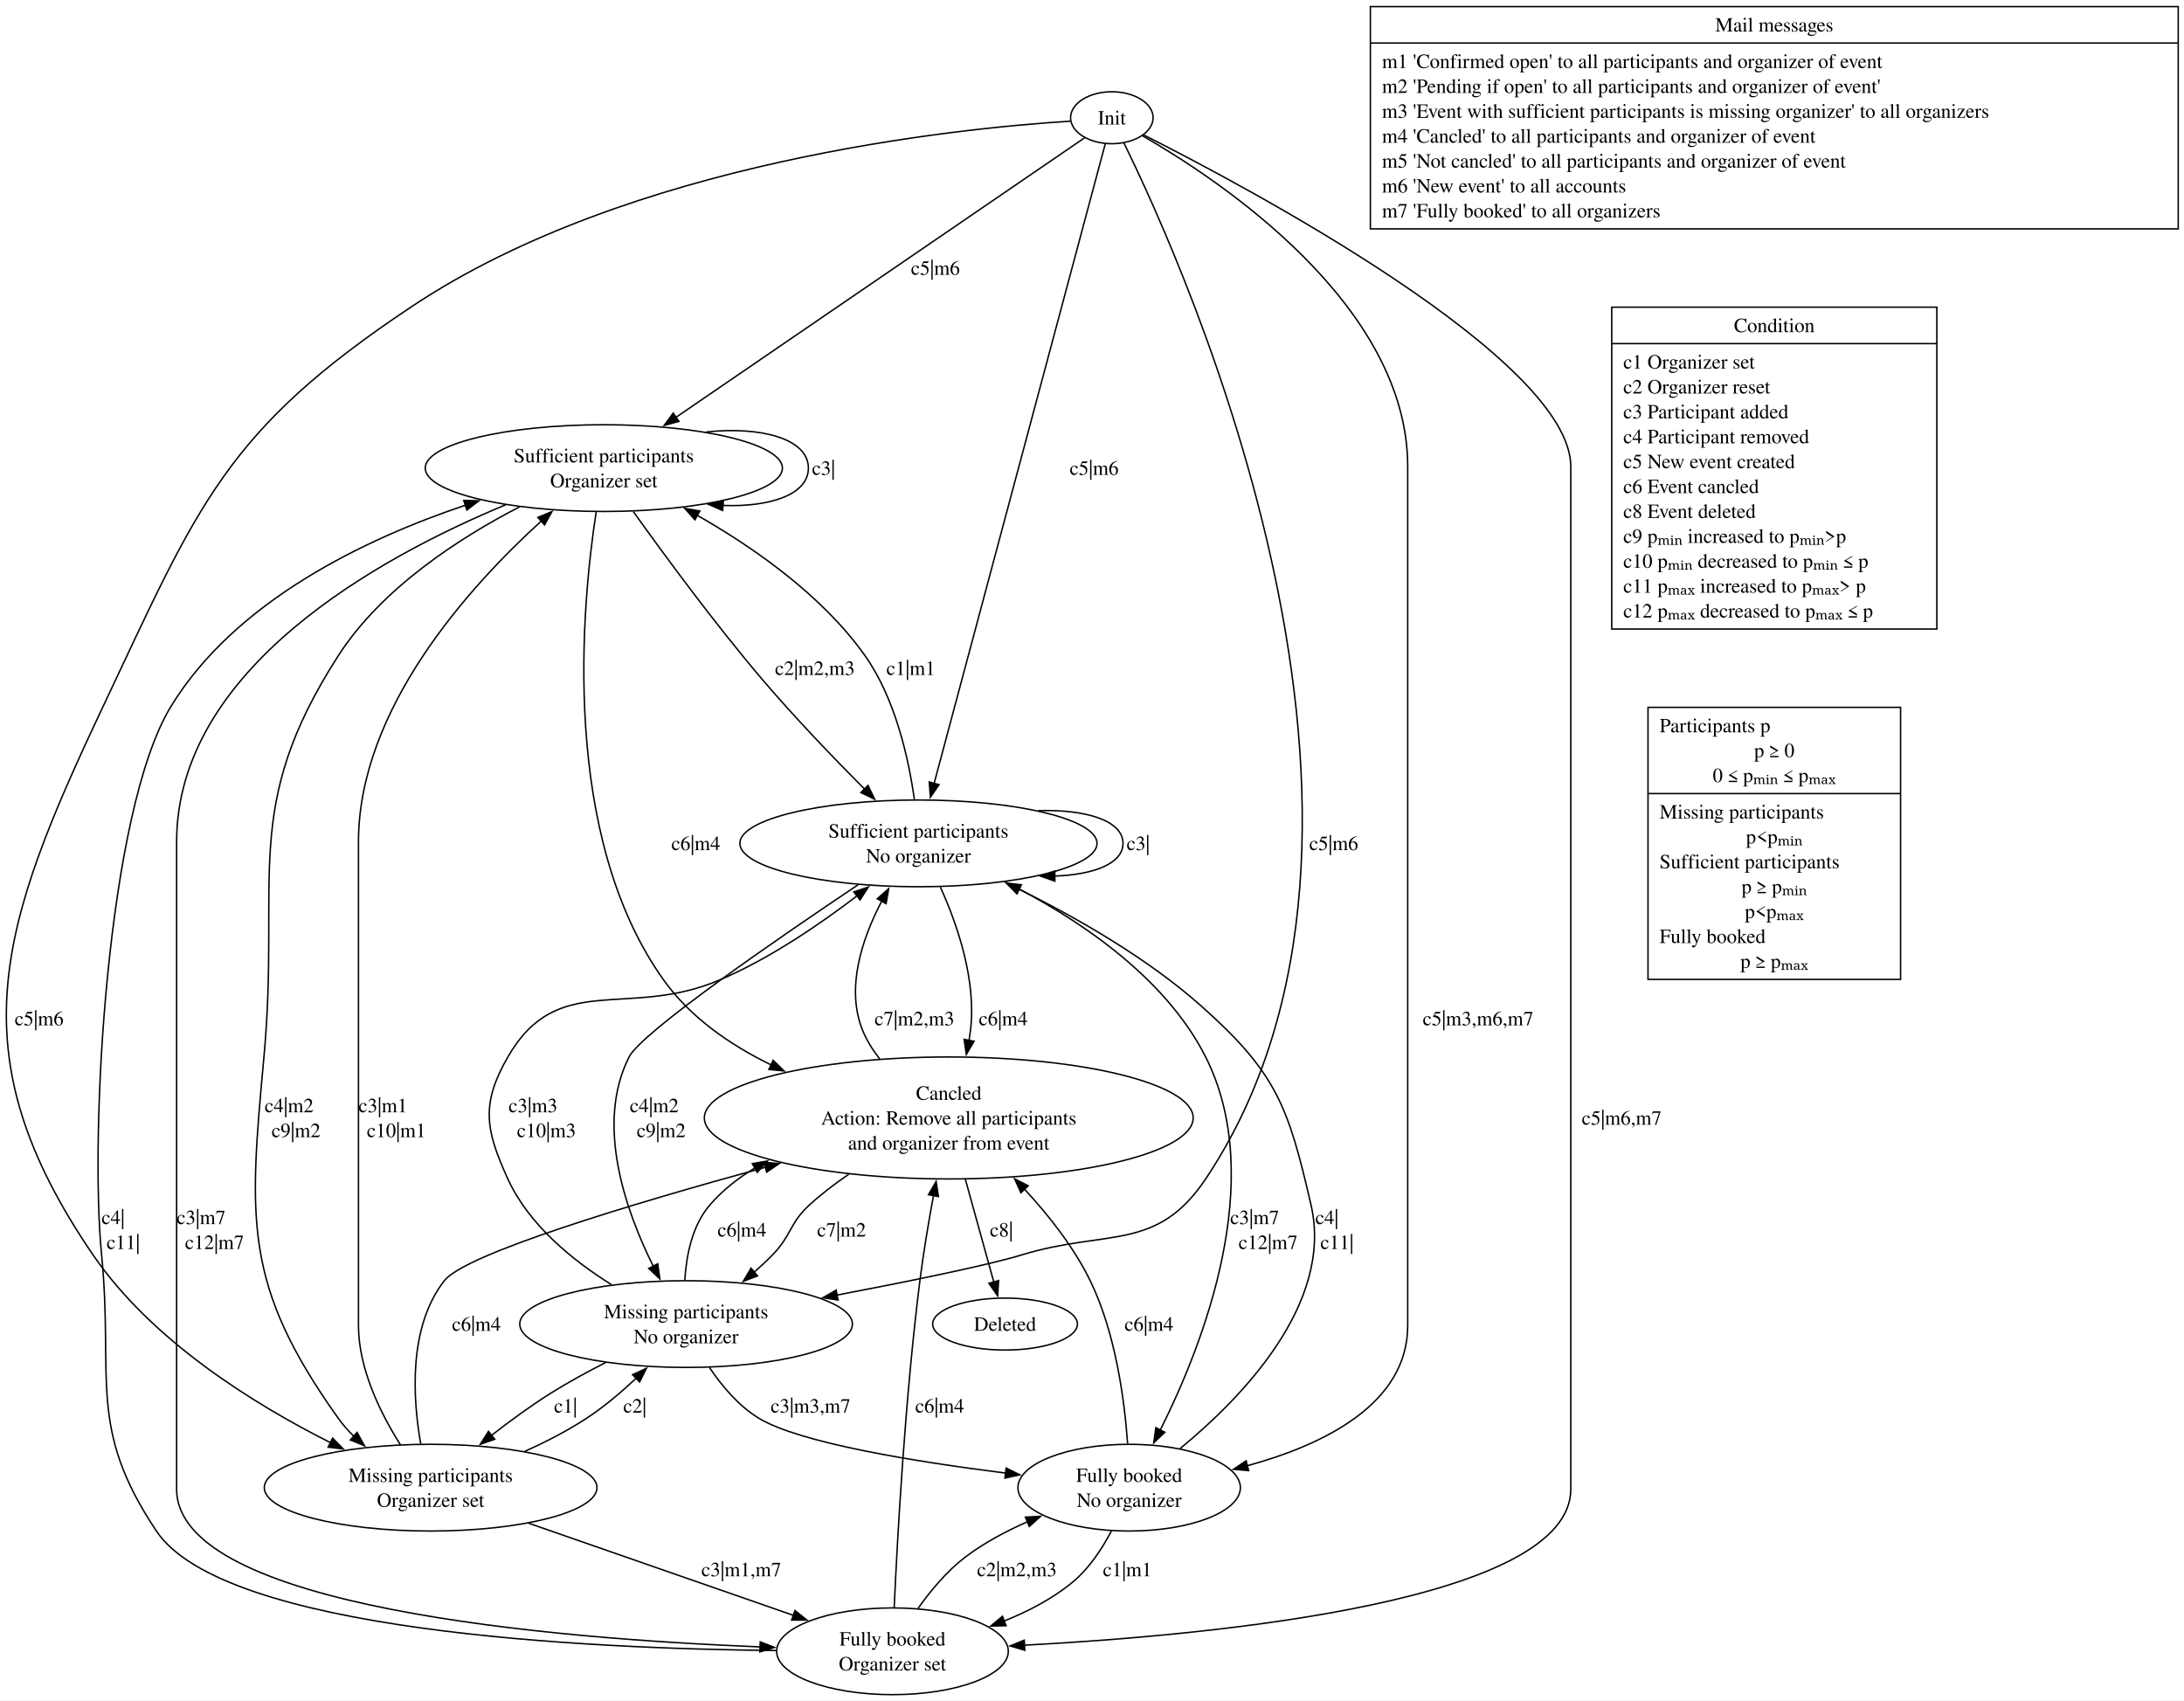
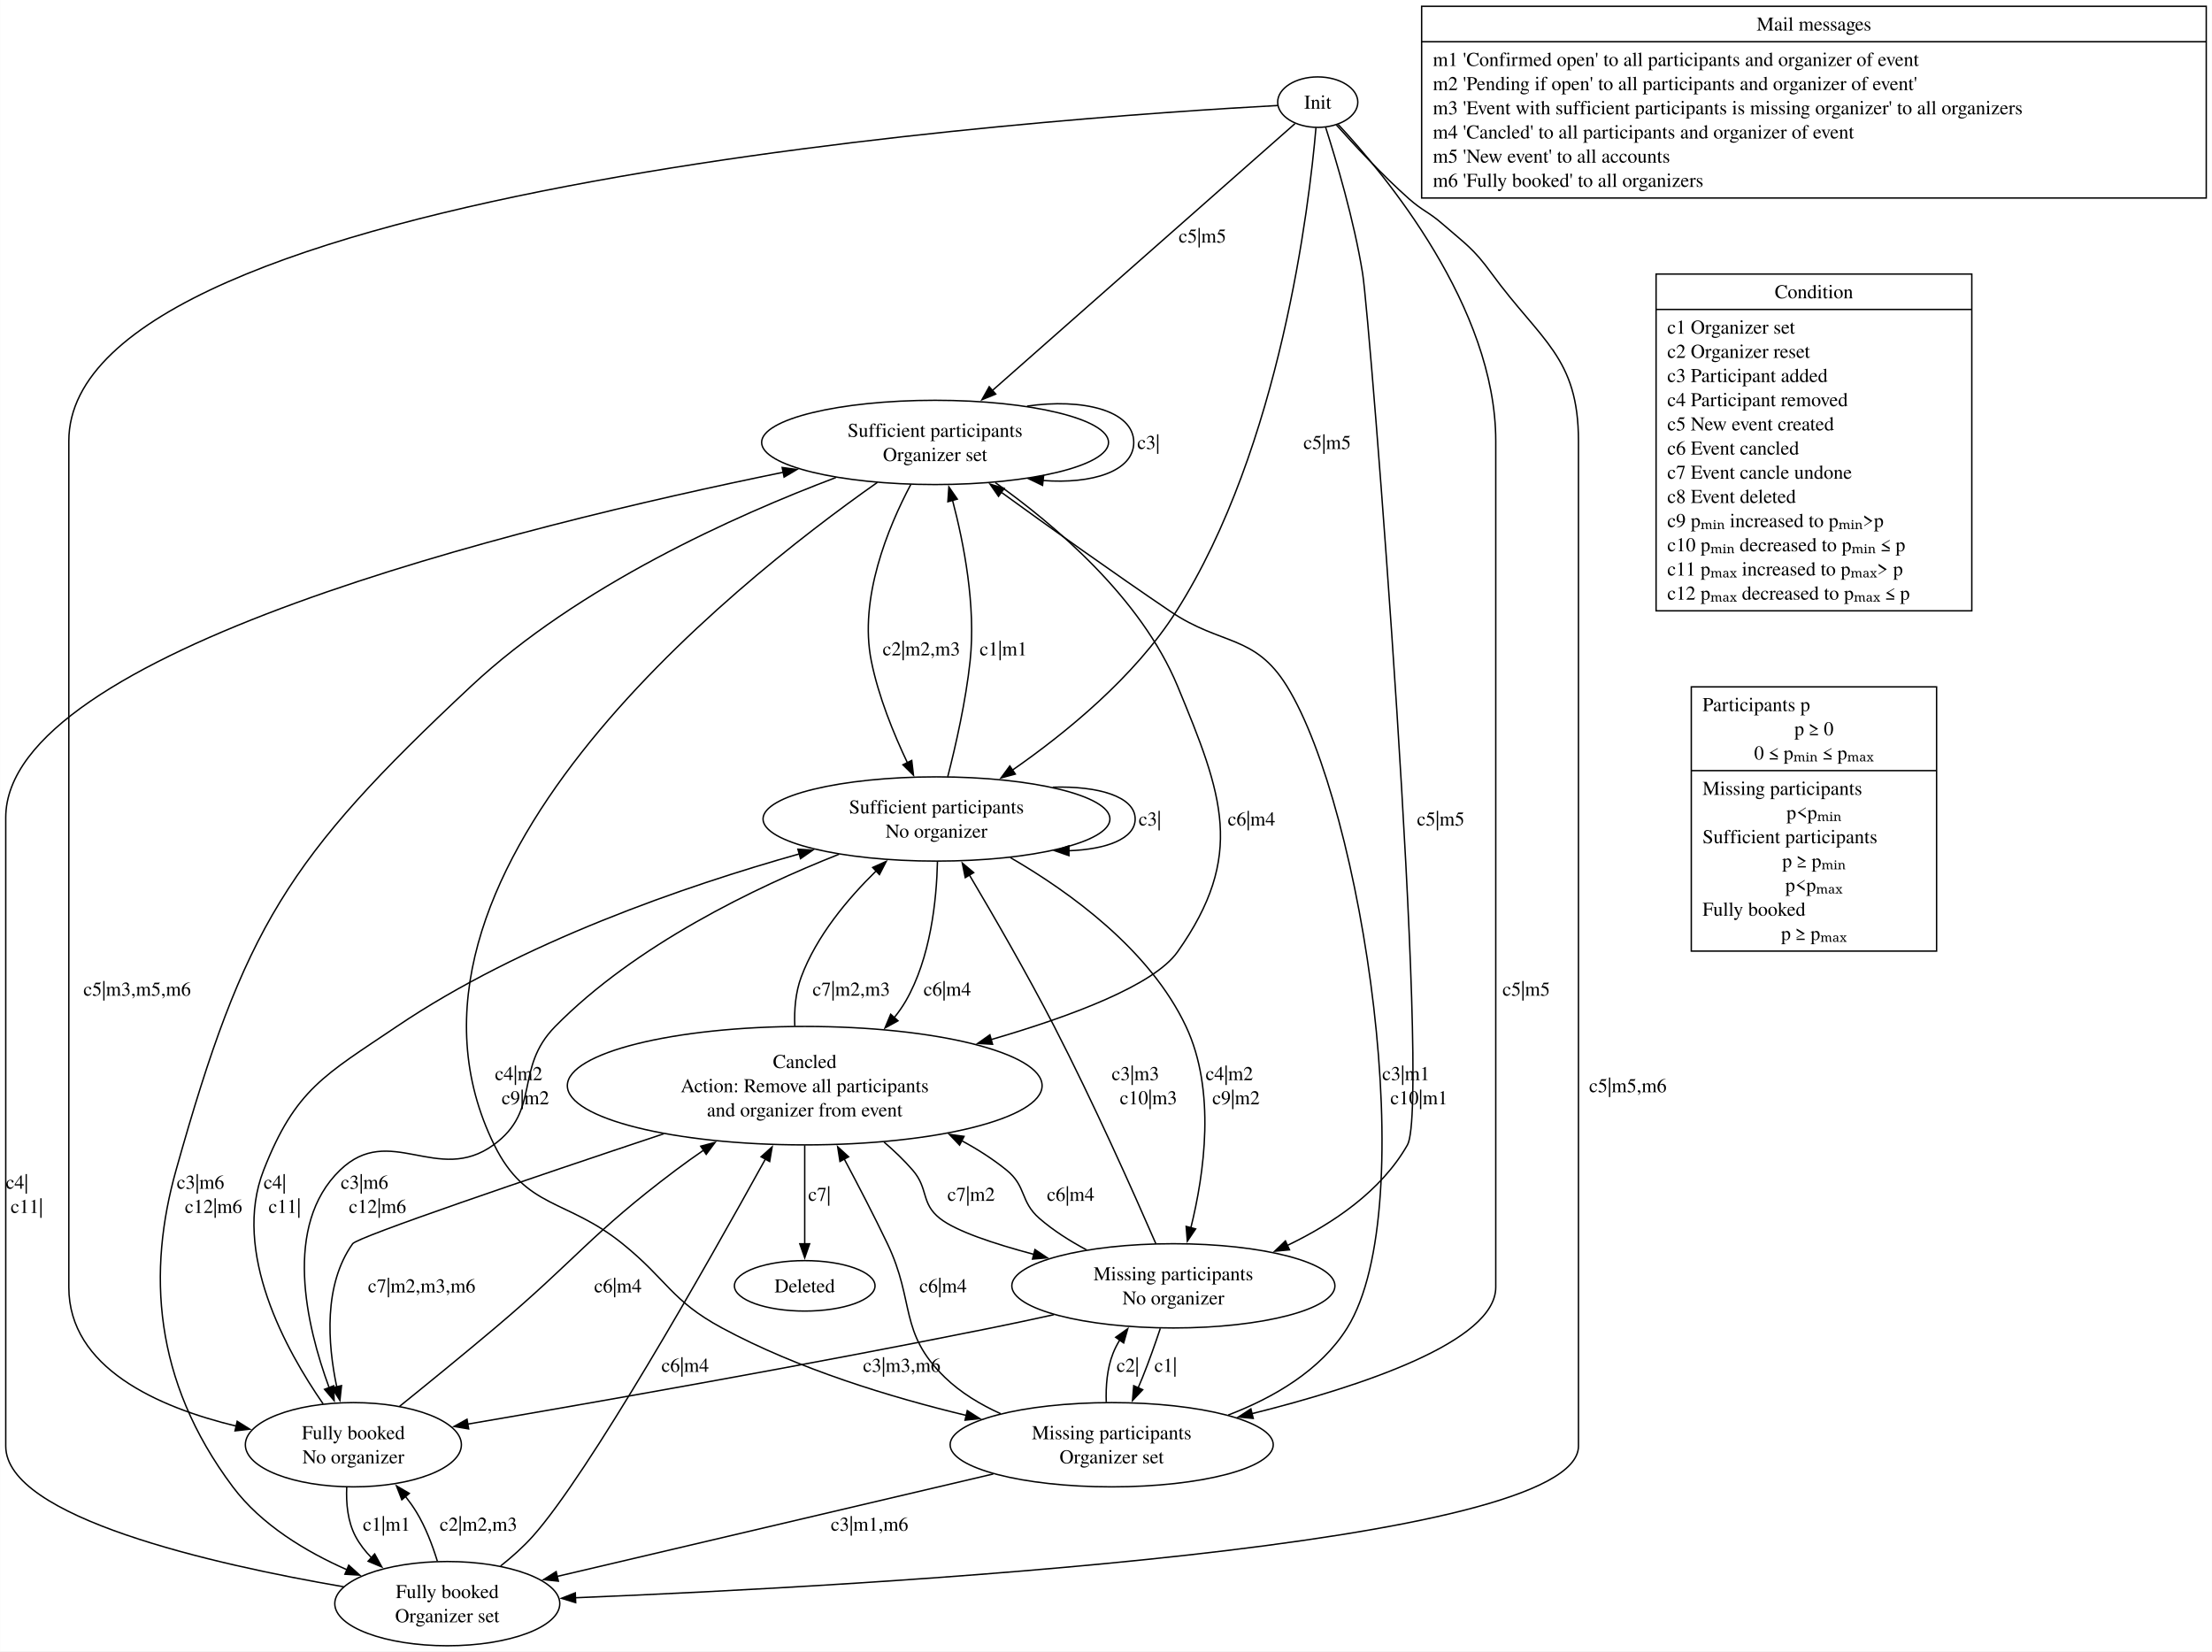
- <svg xmlns="http://www.w3.org/2000/svg" width="1513pt" height="1178pt" viewBox="0.00 0.00 1513.26 1178.06">
+ <svg xmlns="http://www.w3.org/2000/svg" width="1578pt" height="1178pt" viewBox="0.00 0.00 1577.88 1178.06">
  <g id="graph0" class="graph" transform="scale(1 1) rotate(0) translate(4 1174.06)">
-     <polygon fill="white" stroke="none" points="-4,4 -4,-1174.06 1509.26,-1174.06 1509.26,4 -4,4" />
+     <polygon fill="white" stroke="none" points="-4,4 -4,-1174.06 1573.88,-1174.06 1573.88,4 -4,4" />
    <g id="node1" class="node">
-       <ellipse fill="none" stroke="black" cx="414.38" cy="-849.81" rx="123.74" ry="30.05" />
-       <text text-anchor="middle" x="414.38" y="-853.76" font-family="Times,serif" font-size="14.00">Sufficient participants</text>
-       <text text-anchor="middle" x="414.38" y="-836.51" font-family="Times,serif" font-size="14.00">Organizer set</text>
+       <ellipse fill="none" stroke="black" cx="663" cy="-858.44" rx="123.74" ry="30.05" />
+       <text text-anchor="middle" x="663" y="-862.39" font-family="Times,serif" font-size="14.00">Sufficient participants</text>
+       <text text-anchor="middle" x="663" y="-845.14" font-family="Times,serif" font-size="14.00">Organizer set</text>
    </g>
    <g id="edge24" class="edge">
-       <path fill="none" stroke="black" d="M485.49,-874.85C522.59,-878.8 556.12,-870.46 556.12,-849.81 556.12,-831.26 529.06,-822.64 496.65,-823.95" />
-       <polygon fill="black" stroke="black" points="496.71,-820.43 487,-824.66 497.23,-827.41 496.71,-820.43" />
-       <text text-anchor="middle" x="566.62" y="-845.14" font-family="Times,serif" font-size="14.00">c3|</text>
+       <path fill="none" stroke="black" d="M728.61,-884.32C767.83,-890.07 804.74,-881.44 804.74,-858.44 804.74,-837.68 774.69,-828.62 740,-831.28" />
+       <polygon fill="black" stroke="black" points="739.67,-827.79 730.12,-832.38 740.44,-834.75 739.67,-827.79" />
+       <text text-anchor="middle" x="815.24" y="-853.76" font-family="Times,serif" font-size="14.00">c3|</text>
    </g>
    <g id="node2" class="node">
-       <ellipse fill="none" stroke="black" cx="632.38" cy="-589.81" rx="123.74" ry="30.05" />
-       <text text-anchor="middle" x="632.38" y="-593.76" font-family="Times,serif" font-size="14.00">Sufficient participants</text>
-       <text text-anchor="middle" x="632.38" y="-576.51" font-family="Times,serif" font-size="14.00">No organizer</text>
+       <ellipse fill="none" stroke="black" cx="664" cy="-589.81" rx="123.74" ry="30.05" />
+       <text text-anchor="middle" x="664" y="-593.76" font-family="Times,serif" font-size="14.00">Sufficient participants</text>
+       <text text-anchor="middle" x="664" y="-576.51" font-family="Times,serif" font-size="14.00">No organizer</text>
    </g>
    <g id="edge1" class="edge">
-       <path fill="none" stroke="black" d="M434.8,-819.72C456.27,-789.63 491.52,-741.65 524.88,-702.56 547.1,-676.53 573.76,-648.8 594.97,-627.47" />
-       <polygon fill="black" stroke="black" points="597.44,-629.95 602.04,-620.4 592.49,-625 597.44,-629.95" />
-       <text text-anchor="middle" x="560.63" y="-706.51" font-family="Times,serif" font-size="14.00">c2|m2,m3</text>
+       <path fill="none" stroke="black" d="M645.66,-828.42C629.32,-797.59 608.58,-747.22 617.5,-702.56 622.54,-677.35 633.38,-650.72 643.33,-629.78" />
+       <polygon fill="black" stroke="black" points="646.35,-631.57 647.59,-621.05 640.06,-628.49 646.35,-631.57" />
+       <text text-anchor="middle" x="653.25" y="-706.51" font-family="Times,serif" font-size="14.00">c2|m2,m3</text>
    </g>
    <g id="node3" class="node">
-       <ellipse fill="none" stroke="black" cx="294.38" cy="-143.41" rx="115.26" ry="30.05" />
-       <text text-anchor="middle" x="294.38" y="-147.36" font-family="Times,serif" font-size="14.00">Missing participants</text>
-       <text text-anchor="middle" x="294.38" y="-130.11" font-family="Times,serif" font-size="14.00">Organizer set</text>
+       <ellipse fill="none" stroke="black" cx="789" cy="-143.41" rx="115.26" ry="30.05" />
+       <text text-anchor="middle" x="789" y="-147.36" font-family="Times,serif" font-size="14.00">Missing participants</text>
+       <text text-anchor="middle" x="789" y="-130.11" font-family="Times,serif" font-size="14.00">Organizer set</text>
    </g>
    <g id="edge2" class="edge">
-       <path fill="none" stroke="black" d="M356.11,-823.03C314.42,-801.49 260.55,-766.74 230.38,-719.81 162.44,-614.11 190.37,-566.94 178.88,-441.81 168.49,-328.69 164.47,-283.98 230.38,-191.46 233.52,-187.06 237.19,-182.9 241.17,-179.02" />
-       <polygon fill="black" stroke="black" points="243.41,-181.71 248.55,-172.44 238.75,-176.48 243.41,-181.71" />
-       <text text-anchor="start" x="179.38" y="-403.51" font-family="Times,serif" font-size="14.00">c4|m2</text>
-       <text text-anchor="middle" x="201.13" y="-386.26" font-family="Times,serif" font-size="14.00">c9|m2</text>
+       <path fill="none" stroke="black" d="M621.79,-829.89C516.98,-756.22 255.01,-547.37 348.5,-357.31 371.16,-311.25 400.06,-319.07 440,-286.81 472.16,-260.83 474.62,-246.35 511,-226.71 565.28,-197.4 631.3,-177.29 685.38,-164.29" />
+       <polygon fill="black" stroke="black" points="685.98,-167.74 694.91,-162.05 684.38,-160.93 685.98,-167.74" />
+       <text text-anchor="start" x="349" y="-403.51" font-family="Times,serif" font-size="14.00">c4|m2</text>
+       <text text-anchor="middle" x="370.75" y="-386.26" font-family="Times,serif" font-size="14.00">c9|m2</text>
    </g>
    <g id="node6" class="node">
-       <ellipse fill="none" stroke="black" cx="614.38" cy="-30.05" rx="80.26" ry="30.05" />
-       <text text-anchor="middle" x="614.38" y="-34" font-family="Times,serif" font-size="14.00">Fully booked</text>
-       <text text-anchor="middle" x="614.38" y="-16.75" font-family="Times,serif" font-size="14.00">Organizer set</text>
+       <ellipse fill="none" stroke="black" cx="315" cy="-30.05" rx="80.26" ry="30.05" />
+       <text text-anchor="middle" x="315" y="-34" font-family="Times,serif" font-size="14.00">Fully booked</text>
+       <text text-anchor="middle" x="315" y="-16.75" font-family="Times,serif" font-size="14.00">Organizer set</text>
    </g>
    <g id="edge9" class="edge">
-       <path fill="none" stroke="black" d="M346.47,-824.43C259.08,-788.18 118.38,-711.13 118.38,-590.81 118.38,-590.81 118.38,-590.81 118.38,-142.41 118.38,-60.45 379.43,-38.8 522.76,-33.09" />
-       <polygon fill="black" stroke="black" points="522.77,-36.59 532.63,-32.72 522.5,-29.6 522.77,-36.59" />
-       <text text-anchor="start" x="118.38" y="-326.01" font-family="Times,serif" font-size="14.00">c3|m7</text>
-       <text text-anchor="middle" x="144.63" y="-308.76" font-family="Times,serif" font-size="14.00">c12|m7</text>
+       <path fill="none" stroke="black" d="M592.24,-833.4C520.17,-806.18 408.45,-756.11 332,-684.56 200.79,-561.76 170.09,-512.34 121.5,-339.31 101.32,-267.46 104.73,-189.81 162,-113.35 182.3,-86.25 214.22,-67.09 243.66,-54.12" />
+       <polygon fill="black" stroke="black" points="244.7,-57.48 252.55,-50.38 241.98,-51.03 244.7,-57.48" />
+       <text text-anchor="start" x="122" y="-326.01" font-family="Times,serif" font-size="14.00">c3|m6</text>
+       <text text-anchor="middle" x="148.25" y="-308.76" font-family="Times,serif" font-size="14.00">c12|m6</text>
    </g>
    <g id="node7" class="node">
-       <ellipse fill="none" stroke="black" cx="653.38" cy="-399.56" rx="169.35" ry="42.25" />
-       <text text-anchor="middle" x="653.38" y="-412.14" font-family="Times,serif" font-size="14.00">Cancled</text>
-       <text text-anchor="middle" x="653.38" y="-394.89" font-family="Times,serif" font-size="14.00">Action: Remove all participants</text>
-       <text text-anchor="middle" x="653.38" y="-377.64" font-family="Times,serif" font-size="14.00">and organizer from event</text>
+       <ellipse fill="none" stroke="black" cx="570" cy="-399.56" rx="169.35" ry="42.25" />
+       <text text-anchor="middle" x="570" y="-412.14" font-family="Times,serif" font-size="14.00">Cancled</text>
+       <text text-anchor="middle" x="570" y="-394.89" font-family="Times,serif" font-size="14.00">Action: Remove all participants</text>
+       <text text-anchor="middle" x="570" y="-377.64" font-family="Times,serif" font-size="14.00">and organizer from event</text>
    </g>
    <g id="edge23" class="edge">
-       <path fill="none" stroke="black" d="M409.07,-819.39C399.01,-754.19 384.14,-595.42 455.88,-495.06 474.37,-469.2 501.86,-450.15 530.49,-436.22" />
-       <polygon fill="black" stroke="black" points="531.69,-439.52 539.29,-432.14 528.74,-433.17 531.69,-439.52" />
-       <text text-anchor="middle" x="478.13" y="-585.14" font-family="Times,serif" font-size="14.00">c6|m4</text>
+       <path fill="none" stroke="black" d="M705.98,-829.78C748.15,-799.81 809.83,-747.71 836,-684.56 868.24,-606.76 884.57,-563.87 836,-495.06 819.2,-471.27 760.67,-449.2 702.77,-432.38" />
+       <polygon fill="black" stroke="black" points="704.01,-429.1 693.43,-429.72 702.09,-435.83 704.01,-429.1" />
+       <text text-anchor="middle" x="888.75" y="-585.14" font-family="Times,serif" font-size="14.00">c6|m4</text>
    </g>
    <g id="edge3" class="edge">
-       <path fill="none" stroke="black" d="M629.57,-620.1C625.69,-647.93 616.57,-689.85 595.38,-719.81 565.7,-761.78 517.9,-795 478.88,-817.22" />
-       <polygon fill="black" stroke="black" points="477.52,-813.97 470.48,-821.89 480.92,-820.08 477.52,-813.97" />
-       <text text-anchor="middle" x="627.13" y="-706.51" font-family="Times,serif" font-size="14.00">c1|m1</text>
+       <path fill="none" stroke="black" d="M672.03,-619.95C677.77,-642.34 684.98,-674.15 688,-702.56 692.16,-741.76 683.63,-786.14 675.42,-817.31" />
+       <polygon fill="black" stroke="black" points="672.12,-816.13 672.84,-826.7 678.87,-817.99 672.12,-816.13" />
+       <text text-anchor="middle" x="711.75" y="-706.51" font-family="Times,serif" font-size="14.00">c1|m1</text>
    </g>
    <g id="edge18" class="edge">
-       <path fill="none" stroke="black" d="M715.37,-612.48C747.46,-613.49 774.12,-605.93 774.12,-589.81 774.12,-575.64 753.52,-568.09 726.75,-567.15" />
-       <polygon fill="black" stroke="black" points="726.89,-563.65 716.88,-567.14 726.88,-570.65 726.89,-563.65" />
-       <text text-anchor="middle" x="784.62" y="-585.14" font-family="Times,serif" font-size="14.00">c3|</text>
+       <path fill="none" stroke="black" d="M746.99,-612.48C779.07,-613.49 805.74,-605.93 805.74,-589.81 805.74,-575.64 785.14,-568.09 758.37,-567.15" />
+       <polygon fill="black" stroke="black" points="758.5,-563.65 748.5,-567.14 758.5,-570.65 758.5,-563.65" />
+       <text text-anchor="middle" x="816.24" y="-585.14" font-family="Times,serif" font-size="14.00">c3|</text>
    </g>
    <g id="node4" class="node">
-       <ellipse fill="none" stroke="black" cx="471.38" cy="-256.76" rx="115.26" ry="30.05" />
-       <text text-anchor="middle" x="471.38" y="-260.71" font-family="Times,serif" font-size="14.00">Missing participants</text>
-       <text text-anchor="middle" x="471.38" y="-243.46" font-family="Times,serif" font-size="14.00">No organizer</text>
+       <ellipse fill="none" stroke="black" cx="833" cy="-256.76" rx="115.26" ry="30.05" />
+       <text text-anchor="middle" x="833" y="-260.71" font-family="Times,serif" font-size="14.00">Missing participants</text>
+       <text text-anchor="middle" x="833" y="-243.46" font-family="Times,serif" font-size="14.00">No organizer</text>
    </g>
    <g id="edge8" class="edge">
-       <path fill="none" stroke="black" d="M590.77,-561.28C534.63,-523.68 440.59,-458.99 431.88,-441.81 408.28,-395.25 429.51,-335.14 448.81,-296.52" />
-       <polygon fill="black" stroke="black" points="451.71,-298.53 453.21,-288.04 445.5,-295.31 451.71,-298.53" />
-       <text text-anchor="start" x="432.38" y="-403.51" font-family="Times,serif" font-size="14.00">c4|m2</text>
-       <text text-anchor="middle" x="454.13" y="-386.26" font-family="Times,serif" font-size="14.00">c9|m2</text>
+       <path fill="none" stroke="black" d="M716.68,-562.29C759.29,-537.59 816.29,-496.38 842,-441.81 863.53,-396.11 855.07,-336.76 845.43,-297.99" />
+       <polygon fill="black" stroke="black" points="848.89,-297.38 842.96,-288.6 842.12,-299.17 848.89,-297.38" />
+       <text text-anchor="start" x="856" y="-403.51" font-family="Times,serif" font-size="14.00">c4|m2</text>
+       <text text-anchor="middle" x="877.75" y="-386.26" font-family="Times,serif" font-size="14.00">c9|m2</text>
    </g>
    <g id="node5" class="node">
-       <ellipse fill="none" stroke="black" cx="778.38" cy="-143.41" rx="77.07" ry="30.05" />
-       <text text-anchor="middle" x="778.38" y="-147.36" font-family="Times,serif" font-size="14.00">Fully booked</text>
-       <text text-anchor="middle" x="778.38" y="-130.11" font-family="Times,serif" font-size="14.00">No organizer</text>
+       <ellipse fill="none" stroke="black" cx="248" cy="-143.41" rx="77.07" ry="30.05" />
+       <text text-anchor="middle" x="248" y="-147.36" font-family="Times,serif" font-size="14.00">Fully booked</text>
+       <text text-anchor="middle" x="248" y="-130.11" font-family="Times,serif" font-size="14.00">No organizer</text>
    </g>
    <g id="edge10" class="edge">
-       <path fill="none" stroke="black" d="M692.51,-563.18C739.87,-539.37 802.55,-498.95 831.38,-441.81 874.4,-356.56 829.42,-242.14 799.85,-183.16" />
-       <polygon fill="black" stroke="black" points="803.09,-181.8 795.41,-174.5 796.86,-185 803.09,-181.8" />
-       <text text-anchor="start" x="848.38" y="-326.01" font-family="Times,serif" font-size="14.00">c3|m7</text>
-       <text text-anchor="middle" x="874.63" y="-308.76" font-family="Times,serif" font-size="14.00">c12|m7</text>
+       <path fill="none" stroke="black" d="M594.44,-564.64C534.68,-541 449.34,-500.04 392,-441.81 362.29,-411.64 382.29,-382.15 348,-357.31 308.06,-328.38 273.97,-373.58 238.5,-339.31 197.73,-299.93 214.31,-228.76 230.69,-184.19" />
+       <polygon fill="black" stroke="black" points="233.95,-185.47 234.28,-174.88 227.42,-182.95 233.95,-185.47" />
+       <text text-anchor="start" x="239" y="-326.01" font-family="Times,serif" font-size="14.00">c3|m6</text>
+       <text text-anchor="middle" x="265.25" y="-308.76" font-family="Times,serif" font-size="14.00">c12|m6</text>
    </g>
    <g id="edge17" class="edge">
-       <path fill="none" stroke="black" d="M647.54,-559.6C659.24,-533.78 672.75,-494.88 668.38,-459.81 668.11,-457.64 667.79,-455.43 667.42,-453.21" />
-       <polygon fill="black" stroke="black" points="670.89,-452.71 665.55,-443.56 664.01,-454.04 670.89,-452.71" />
-       <text text-anchor="middle" x="691.13" y="-463.76" font-family="Times,serif" font-size="14.00">c6|m4</text>
+       <path fill="none" stroke="black" d="M664.7,-559.44C664.09,-531.93 659.84,-490.57 642,-459.81 639.62,-455.72 636.85,-451.78 633.8,-448.03" />
+       <polygon fill="black" stroke="black" points="636.54,-445.84 627.26,-440.73 631.33,-450.51 636.54,-445.84" />
+       <text text-anchor="middle" x="671.75" y="-463.76" font-family="Times,serif" font-size="14.00">c6|m4</text>
    </g>
    <g id="edge4" class="edge">
-       <path fill="none" stroke="black" d="M273.47,-173.08C259.77,-194.7 244.38,-225.67 244.38,-255.76 244.38,-590.81 244.38,-590.81 244.38,-590.81 244.38,-682.85 320.74,-767.4 371.11,-813.17" />
-       <polygon fill="black" stroke="black" points="368.65,-815.66 378.44,-819.71 373.31,-810.44 368.65,-815.66" />
-       <text text-anchor="start" x="244.38" y="-403.51" font-family="Times,serif" font-size="14.00">c3|m1</text>
-       <text text-anchor="middle" x="270.63" y="-386.26" font-family="Times,serif" font-size="14.00">c10|m1</text>
+       <path fill="none" stroke="black" d="M872.15,-164.6C904.42,-176.94 938.09,-196.39 957,-226.71 1011.08,-313.42 967.77,-597.66 914,-684.56 890.94,-721.83 867.31,-713.26 831,-737.81 789.66,-765.77 743.53,-798.75 710.08,-822.99" />
+       <polygon fill="black" stroke="black" points="708.26,-819.99 702.22,-828.7 712.37,-825.65 708.26,-819.99" />
+       <text text-anchor="start" x="982" y="-403.51" font-family="Times,serif" font-size="14.00">c3|m1</text>
+       <text text-anchor="middle" x="1008.25" y="-386.26" font-family="Times,serif" font-size="14.00">c10|m1</text>
    </g>
    <g id="edge5" class="edge">
-       <path fill="none" stroke="black" d="M359.63,-168.58C374.2,-175.12 389.21,-182.82 402.38,-191.46 414.48,-199.39 426.45,-209.51 436.94,-219.37" />
-       <polygon fill="black" stroke="black" points="434.29,-221.68 443.91,-226.11 439.16,-216.64 434.29,-221.68" />
-       <text text-anchor="middle" x="435.88" y="-195.41" font-family="Times,serif" font-size="14.00">c2|</text>
+       <path fill="none" stroke="black" d="M785.12,-173.76C784.73,-185.04 785.67,-197.81 790,-208.71 791.29,-211.95 792.91,-215.1 794.76,-218.14" />
+       <polygon fill="black" stroke="black" points="791.83,-220.06 800.47,-226.2 797.54,-216.01 791.83,-220.06" />
+       <text text-anchor="middle" x="800.5" y="-195.41" font-family="Times,serif" font-size="14.00">c2|</text>
    </g>
    <g id="edge20" class="edge">
-       <path fill="none" stroke="black" d="M362.25,-118.79C416.34,-99.97 491.74,-73.73 545.98,-54.86" />
-       <polygon fill="black" stroke="black" points="546.81,-58.27 555.1,-51.68 544.51,-51.66 546.81,-58.27" />
-       <text text-anchor="middle" x="509.63" y="-82.05" font-family="Times,serif" font-size="14.00">c3|m1,m7</text>
+       <path fill="none" stroke="black" d="M704.53,-122.56C616.31,-101.84 479.05,-69.59 393.23,-49.43" />
+       <polygon fill="black" stroke="black" points="394.26,-46.08 383.72,-47.2 392.66,-52.89 394.26,-46.08" />
+       <text text-anchor="middle" x="616.25" y="-82.05" font-family="Times,serif" font-size="14.00">c3|m1,m6</text>
    </g>
    <g id="edge19" class="edge">
-       <path fill="none" stroke="black" d="M287.53,-173.68C282,-205.06 278.76,-254.71 303.88,-286.81 318.37,-305.33 432.41,-339.66 526.35,-365.41" />
-       <polygon fill="black" stroke="black" points="525.38,-368.77 535.95,-368.02 527.22,-362.02 525.38,-368.77" />
-       <text text-anchor="middle" x="326.13" y="-252.09" font-family="Times,serif" font-size="14.00">c6|m4</text>
+       <path fill="none" stroke="black" d="M709.8,-165.53C695.31,-172.08 681.24,-180.55 670,-191.46 636.9,-223.59 648.9,-245.19 629,-286.81 619.46,-306.77 608.28,-328.34 598.24,-347.16" />
+       <polygon fill="black" stroke="black" points="595.15,-345.5 593.51,-355.97 601.32,-348.82 595.15,-345.5" />
+       <text text-anchor="middle" x="668.75" y="-252.09" font-family="Times,serif" font-size="14.00">c6|m4</text>
    </g>
    <g id="edge7" class="edge">
-       <path fill="none" stroke="black" d="M419.65,-284.08C392.67,-300.94 362.34,-325.62 347.88,-357.31 332.29,-391.48 329.17,-409.25 347.88,-441.81 382.4,-501.88 430.61,-467.99 494.38,-495.06 528.96,-509.74 563.93,-533.62 590.01,-553.59" />
-       <polygon fill="black" stroke="black" points="587.61,-556.17 597.66,-559.55 591.92,-550.64 587.61,-556.17" />
-       <text text-anchor="start" x="348.38" y="-403.51" font-family="Times,serif" font-size="14.00">c3|m3</text>
-       <text text-anchor="middle" x="374.63" y="-386.26" font-family="Times,serif" font-size="14.00">c10|m3</text>
+       <path fill="none" stroke="black" d="M820.51,-286.82C804.57,-323.41 775.73,-388 748,-441.81 728.79,-479.09 704.9,-520.48 687.51,-549.81" />
+       <polygon fill="black" stroke="black" points="684.53,-547.98 682.43,-558.36 690.55,-551.56 684.53,-547.98" />
+       <text text-anchor="start" x="789" y="-403.51" font-family="Times,serif" font-size="14.00">c3|m3</text>
+       <text text-anchor="middle" x="815.25" y="-386.26" font-family="Times,serif" font-size="14.00">c10|m3</text>
    </g>
    <g id="edge6" class="edge">
-       <path fill="none" stroke="black" d="M415.72,-230.15C402.86,-223.62 389.43,-216.29 377.38,-208.71 363.6,-200.04 349.33,-189.59 336.59,-179.66" />
-       <polygon fill="black" stroke="black" points="338.82,-176.96 328.8,-173.49 334.47,-182.44 338.82,-176.96" />
-       <text text-anchor="middle" x="387.88" y="-195.41" font-family="Times,serif" font-size="14.00">c1|</text>
+       <path fill="none" stroke="black" d="M823.69,-226.39C820,-215.34 815.55,-202.73 811,-191.46 810,-188.99 808.94,-186.46 807.85,-183.93" />
+       <polygon fill="black" stroke="black" points="811.11,-182.65 803.84,-174.94 804.72,-185.5 811.11,-182.65" />
+       <text text-anchor="middle" x="827.5" y="-195.41" font-family="Times,serif" font-size="14.00">c1|</text>
    </g>
    <g id="edge21" class="edge">
-       <path fill="none" stroke="black" d="M487.52,-226.74C496.1,-213.97 507.79,-199.97 521.88,-191.46 550.22,-174.35 629.86,-161.43 692.96,-153.5" />
-       <polygon fill="black" stroke="black" points="693.13,-157.01 702.63,-152.31 692.28,-150.06 693.13,-157.01" />
-       <text text-anchor="middle" x="557.63" y="-195.41" font-family="Times,serif" font-size="14.00">c3|m3,m7</text>
+       <path fill="none" stroke="black" d="M747.79,-236.2C732.89,-232.92 717.51,-229.64 703,-226.71 572.7,-200.38 420.59,-173.67 329.41,-158.1" />
+       <polygon fill="black" stroke="black" points="330.26,-154.69 319.81,-156.46 329.08,-161.59 330.26,-154.69" />
+       <text text-anchor="middle" x="639.25" y="-195.41" font-family="Times,serif" font-size="14.00">c3|m3,m6</text>
    </g>
    <g id="edge22" class="edge">
-       <path fill="none" stroke="black" d="M470.51,-287.26C471.53,-304.3 475.59,-325.11 487.88,-339.31 496.7,-349.5 507.39,-357.93 519.06,-364.92" />
-       <polygon fill="black" stroke="black" points="517.29,-367.94 527.74,-369.72 520.68,-361.82 517.29,-367.94" />
-       <text text-anchor="middle" x="510.13" y="-317.39" font-family="Times,serif" font-size="14.00">c6|m4</text>
+       <path fill="none" stroke="black" d="M770.98,-282.48C759.16,-288.75 747.41,-296.21 737.5,-304.81 723.49,-316.98 728.41,-327.62 714,-339.31 704.26,-347.22 693.32,-354.2 681.93,-360.34" />
+       <polygon fill="black" stroke="black" points="680.47,-357.15 673.17,-364.83 683.67,-363.38 680.47,-357.15" />
+       <text text-anchor="middle" x="759.75" y="-317.39" font-family="Times,serif" font-size="14.00">c6|m4</text>
    </g>
    <g id="edge12" class="edge">
-       <path fill="none" stroke="black" d="M813.74,-170.56C856.28,-205.51 920.15,-271 904.38,-339.31 888.65,-407.44 880.64,-430.6 828.38,-477.06 790.81,-510.46 741.66,-538.46 701.97,-558.07" />
-       <polygon fill="black" stroke="black" points="700.66,-554.82 693.2,-562.34 703.72,-561.11 700.66,-554.82" />
-       <text text-anchor="start" x="907.38" y="-326.01" font-family="Times,serif" font-size="14.00">c4|</text>
-       <text text-anchor="middle" x="922.38" y="-308.76" font-family="Times,serif" font-size="14.00">c11|</text>
+       <path fill="none" stroke="black" d="M226.45,-172.51C199.95,-210.72 161.12,-280.96 184,-339.31 206.68,-397.14 227.53,-407.05 279,-441.81 367.94,-501.89 484.85,-542.03 566.41,-564.98" />
+       <polygon fill="black" stroke="black" points="565.14,-568.26 575.71,-567.56 567.01,-561.51 565.14,-568.26" />
+       <text text-anchor="start" x="184" y="-326.01" font-family="Times,serif" font-size="14.00">c4|</text>
+       <text text-anchor="middle" x="199" y="-308.76" font-family="Times,serif" font-size="14.00">c11|</text>
    </g>
    <g id="edge11" class="edge">
-       <path fill="none" stroke="black" d="M766.1,-113.45C759.66,-101.16 750.73,-87.53 739.38,-78.1 725.49,-66.58 708.49,-57.71 691.56,-50.95" />
-       <polygon fill="black" stroke="black" points="693.06,-47.77 682.47,-47.54 690.6,-54.33 693.06,-47.77" />
-       <text text-anchor="middle" x="777.13" y="-82.05" font-family="Times,serif" font-size="14.00">c1|m1</text>
+       <path fill="none" stroke="black" d="M243.27,-113.15C242.75,-101.64 243.92,-88.67 249.5,-78.1 252.44,-72.53 256.37,-67.46 260.85,-62.9" />
+       <polygon fill="black" stroke="black" points="263.19,-65.51 268.29,-56.22 258.51,-60.3 263.19,-65.51" />
+       <text text-anchor="middle" x="271.75" y="-82.05" font-family="Times,serif" font-size="14.00">c1|m1</text>
    </g>
    <g id="edge16" class="edge">
-       <path fill="none" stroke="black" d="M777.3,-173.92C775.2,-203.75 769.08,-250.51 751.38,-286.81 740.1,-309.94 722.74,-332.01 705.74,-350.33" />
-       <polygon fill="black" stroke="black" points="703.39,-347.73 699.03,-357.38 708.46,-352.56 703.39,-347.73" />
-       <text text-anchor="middle" x="792.13" y="-252.09" font-family="Times,serif" font-size="14.00">c6|m4</text>
+       <path fill="none" stroke="black" d="M280.98,-170.81C300.83,-186.82 326.52,-207.75 349,-226.71 407.17,-275.78 417.18,-293.57 478,-339.31 484.37,-344.1 491.12,-348.91 497.95,-353.61" />
+       <polygon fill="black" stroke="black" points="495.8,-356.38 506.05,-359.08 499.72,-350.58 495.8,-356.38" />
+       <text text-anchor="middle" x="436.75" y="-252.09" font-family="Times,serif" font-size="14.00">c6|m4</text>
    </g>
    <g id="edge14" class="edge">
-       <path fill="none" stroke="black" d="M533.9,-30.57C402.33,-31.84 151.09,-43.58 104.38,-113.35 56.12,-185.44 74.87,-218.48 66.38,-304.81 58.06,-389.46 70.11,-611.93 114.38,-684.56 159.07,-757.86 248.96,-800.76 318.75,-824.21" />
-       <polygon fill="black" stroke="black" points="317.3,-827.42 327.9,-827.2 319.48,-820.77 317.3,-827.42" />
-       <text text-anchor="start" x="66.38" y="-326.01" font-family="Times,serif" font-size="14.00">c4|</text>
-       <text text-anchor="middle" x="81.38" y="-308.76" font-family="Times,serif" font-size="14.00">c11|</text>
+       <path fill="none" stroke="black" d="M241.15,-42.06C148.04,-58.06 0,-91.51 0,-142.41 0,-590.81 0,-590.81 0,-590.81 0,-708.95 366.96,-798.88 554.87,-837.19" />
+       <polygon fill="black" stroke="black" points="553.91,-840.56 564.4,-839.11 555.29,-833.7 553.91,-840.56" />
+       <text text-anchor="start" x="0" y="-326.01" font-family="Times,serif" font-size="14.00">c4|</text>
+       <text text-anchor="middle" x="15" y="-308.76" font-family="Times,serif" font-size="14.00">c11|</text>
    </g>
    <g id="edge13" class="edge">
-       <path fill="none" stroke="black" d="M632.09,-59.75C640.77,-71.99 652.1,-85.66 664.88,-95.35 677.79,-105.15 693.03,-113.27 708.09,-119.86" />
-       <polygon fill="black" stroke="black" points="706.48,-122.98 717.05,-123.59 709.17,-116.51 706.48,-122.98" />
-       <text text-anchor="middle" x="700.63" y="-82.05" font-family="Times,serif" font-size="14.00">c2|m2,m3</text>
+       <path fill="none" stroke="black" d="M307.89,-60.4C304.39,-71.81 299.5,-84.67 293,-95.35 290.69,-99.16 288.02,-102.9 285.17,-106.52" />
+       <polygon fill="black" stroke="black" points="282.57,-104.17 278.75,-114.05 287.9,-108.71 282.57,-104.17" />
+       <text text-anchor="middle" x="337.25" y="-82.05" font-family="Times,serif" font-size="14.00">c2|m2,m3</text>
    </g>
    <g id="edge15" class="edge">
-       <path fill="none" stroke="black" d="M615.57,-60.3C617.73,-107.92 623.06,-205.09 633.38,-286.81 635.83,-306.16 639.37,-327.25 642.8,-345.84" />
-       <polygon fill="black" stroke="black" points="639.34,-346.39 644.62,-355.57 646.22,-345.1 639.34,-346.39" />
-       <text text-anchor="middle" x="647.13" y="-195.41" font-family="Times,serif" font-size="14.00">c6|m4</text>
+       <path fill="none" stroke="black" d="M353.02,-56.88C361.1,-63.3 369.23,-70.52 376,-78.1 415.89,-122.76 498.75,-268.95 542.14,-347.52" />
+       <polygon fill="black" stroke="black" points="538.86,-348.83 546.76,-355.9 544.99,-345.45 538.86,-348.83" />
+       <text text-anchor="middle" x="484.75" y="-195.41" font-family="Times,serif" font-size="14.00">c6|m4</text>
    </g>
    <g id="edge26" class="edge">
-       <path fill="none" stroke="black" d="M605.51,-440.49C600.81,-446.46 596.73,-452.95 593.88,-459.81 581.65,-489.25 593.38,-523.94 607.01,-549.93" />
-       <polygon fill="black" stroke="black" points="603.84,-551.42 611.76,-558.46 609.96,-548.02 603.84,-551.42" />
-       <text text-anchor="middle" x="629.63" y="-463.76" font-family="Times,serif" font-size="14.00">c7|m2,m3</text>
+       <path fill="none" stroke="black" d="M562.92,-442C562.44,-453.64 563.42,-466.1 567.5,-477.06 578.34,-506.2 600.57,-532.81 620.96,-552.75" />
+       <polygon fill="black" stroke="black" points="618.49,-555.23 628.16,-559.56 623.3,-550.15 618.49,-555.23" />
+       <text text-anchor="middle" x="603.25" y="-463.76" font-family="Times,serif" font-size="14.00">c7|m2,m3</text>
    </g>
    <g id="edge25" class="edge">
-       <path fill="none" stroke="black" d="M584.07,-360.55C574.5,-354.03 565.14,-346.89 556.88,-339.31 542.83,-326.42 544.67,-318.49 531.38,-304.81 527.39,-300.71 523.03,-296.64 518.55,-292.73" />
-       <polygon fill="black" stroke="black" points="520.9,-290.13 510.99,-286.38 516.4,-295.49 520.9,-290.13" />
-       <text text-anchor="middle" x="579.13" y="-317.39" font-family="Times,serif" font-size="14.00">c7|m2</text>
+       <path fill="none" stroke="black" d="M626.62,-359.3C633.9,-353.05 640.92,-346.32 647,-339.31 658.54,-326.01 652.65,-315.69 666.5,-304.81 677.97,-295.8 704.69,-286.86 733.44,-279.23" />
+       <polygon fill="black" stroke="black" points="734.26,-282.63 743.07,-276.75 732.51,-275.85 734.26,-282.63" />
+       <text text-anchor="middle" x="688.75" y="-317.39" font-family="Times,serif" font-size="14.00">c7|m2</text>
+     </g>
+     <g id="edge28" class="edge">
+       <path fill="none" stroke="black" d="M469.41,-365.24C376.05,-334.09 250.94,-291.64 247.5,-286.81 226.65,-257.52 229.65,-215.56 236.13,-184.77" />
+       <polygon fill="black" stroke="black" points="239.54,-185.57 238.4,-175.04 232.72,-183.98 239.54,-185.57" />
+       <text text-anchor="middle" x="296.75" y="-252.09" font-family="Times,serif" font-size="14.00">c7|m2,m3,m6</text>
    </g>
    <g id="node8" class="node">
-       <ellipse fill="none" stroke="black" cx="692.38" cy="-256.76" rx="50.16" ry="18" />
-       <text text-anchor="middle" x="692.38" y="-252.09" font-family="Times,serif" font-size="14.00">Deleted</text>
+       <ellipse fill="none" stroke="black" cx="570" cy="-256.76" rx="50.16" ry="18" />
+       <text text-anchor="middle" x="570" y="-252.09" font-family="Times,serif" font-size="14.00">Deleted</text>
    </g>
    <g id="edge27" class="edge">
-       <path fill="none" stroke="black" d="M664.87,-357.08C671.22,-334.16 678.94,-306.29 684.58,-285.91" />
-       <polygon fill="black" stroke="black" points="687.94,-286.91 687.24,-276.33 681.19,-285.04 687.94,-286.91" />
-       <text text-anchor="middle" x="689.88" y="-317.39" font-family="Times,serif" font-size="14.00">c8|</text>
+       <path fill="none" stroke="black" d="M570,-357.08C570,-334.4 570,-306.88 570,-286.56" />
+       <polygon fill="black" stroke="black" points="573.5,-286.75 570,-276.75 566.5,-286.75 573.5,-286.75" />
+       <text text-anchor="middle" x="580.5" y="-317.39" font-family="Times,serif" font-size="14.00">c7|</text>
    </g>
    <g id="node9" class="node">
-       <ellipse fill="none" stroke="black" cx="766.38" cy="-1092.56" rx="28.59" ry="18" />
-       <text text-anchor="middle" x="766.38" y="-1087.89" font-family="Times,serif" font-size="14.00">Init</text>
-     </g>
-     <g id="edge28" class="edge">
-       <path fill="none" stroke="black" d="M747.46,-1078.62C694.49,-1042.39 543.46,-939.09 464.25,-884.92" />
-       <polygon fill="black" stroke="black" points="466.43,-882.17 456.2,-879.42 462.48,-887.95 466.43,-882.17" />
-       <text text-anchor="middle" x="644.13" y="-983.76" font-family="Times,serif" font-size="14.00">c5|m6</text>
+       <ellipse fill="none" stroke="black" cx="936" cy="-1101.19" rx="28.59" ry="18" />
+       <text text-anchor="middle" x="936" y="-1096.51" font-family="Times,serif" font-size="14.00">Init</text>
    </g>
    <g id="edge29" class="edge">
-       <path fill="none" stroke="black" d="M761.77,-1074.32C742.83,-1003.54 670.73,-734.12 643.18,-631.15" />
-       <polygon fill="black" stroke="black" points="646.63,-630.51 640.66,-621.76 639.87,-632.32 646.63,-630.51" />
-       <text text-anchor="middle" x="754.13" y="-845.14" font-family="Times,serif" font-size="14.00">c5|m6</text>
+       <path fill="none" stroke="black" d="M919.74,-1085.85C877.75,-1048.82 764.71,-949.13 703.58,-895.22" />
+       <polygon fill="black" stroke="black" points="706.26,-892.92 696.44,-888.93 701.63,-898.17 706.26,-892.92" />
+       <text text-anchor="middle" x="853.75" y="-1001.01" font-family="Times,serif" font-size="14.00">c5|m5</text>
    </g>
    <g id="edge30" class="edge">
-       <path fill="none" stroke="black" d="M737.54,-1090.18C658.15,-1085.15 432.29,-1062.29 281.38,-961.81 151.82,-875.54 133.85,-825.32 67.38,-684.56 -4.7,-531.92 -34.79,-444.23 60.38,-304.81 101.14,-245.1 172.1,-201.13 225.21,-174.48" />
-       <polygon fill="black" stroke="black" points="226.46,-177.76 233.89,-170.21 223.37,-171.48 226.46,-177.76" />
-       <text text-anchor="middle" x="23.13" y="-463.76" font-family="Times,serif" font-size="14.00">c5|m6</text>
+       <path fill="none" stroke="black" d="M934.73,-1082.89C929.99,-1028.11 909.63,-855.21 835,-737.81 805.28,-691.06 756.17,-651.08 718.18,-624.67" />
+       <polygon fill="black" stroke="black" points="720.26,-621.85 710.03,-619.1 716.32,-627.63 720.26,-621.85" />
+       <text text-anchor="middle" x="942.75" y="-853.76" font-family="Times,serif" font-size="14.00">c5|m5</text>
    </g>
    <g id="edge31" class="edge">
-       <path fill="none" stroke="black" d="M774.77,-1075.01C816.47,-990.2 993.04,-599.06 831.38,-357.31 797.43,-306.54 762.81,-322.61 704.38,-304.81 680.25,-297.46 626.03,-286.4 575.96,-276.85" />
-       <polygon fill="black" stroke="black" points="576.65,-273.42 566.17,-274.99 575.35,-280.3 576.65,-273.42" />
-       <text text-anchor="middle" x="920.13" y="-585.14" font-family="Times,serif" font-size="14.00">c5|m6</text>
+       <path fill="none" stroke="black" d="M950.57,-1085.31C983.93,-1049.6 1063,-954.89 1063,-859.44 1063,-859.44 1063,-859.44 1063,-255.76 1063,-216.9 967.19,-185.06 888.88,-165.53" />
+       <polygon fill="black" stroke="black" points="889.98,-162.19 879.43,-163.21 888.31,-168.99 889.98,-162.19" />
+       <text text-anchor="middle" x="1084.75" y="-463.76" font-family="Times,serif" font-size="14.00">c5|m5</text>
    </g>
    <g id="edge32" class="edge">
-       <path fill="none" stroke="black" d="M787.55,-1080.1C839.92,-1050.03 971.38,-963.35 971.38,-850.81 971.38,-850.81 971.38,-850.81 971.38,-255.76 971.38,-201.23 912.86,-172.99 860.26,-158.62" />
-       <polygon fill="black" stroke="black" points="861.17,-155.24 850.62,-156.14 859.43,-162.02 861.17,-155.24" />
-       <text text-anchor="middle" x="1020.13" y="-463.76" font-family="Times,serif" font-size="14.00">c5|m3,m6,m7</text>
+       <path fill="none" stroke="black" d="M941.65,-1083.17C949.09,-1059.94 961.94,-1016.86 968,-979.06 973.47,-944.91 1017.08,-387.39 1000,-357.31 981.26,-324.33 946.8,-301.12 914.02,-285.46" />
+       <polygon fill="black" stroke="black" points="915.85,-282.45 905.3,-281.47 912.94,-288.81 915.85,-282.45" />
+       <text text-anchor="middle" x="1023.75" y="-585.14" font-family="Times,serif" font-size="14.00">c5|m5</text>
    </g>
    <g id="edge33" class="edge">
-       <path fill="none" stroke="black" d="M788.49,-1080.61C860.61,-1044.19 1084.38,-925.16 1084.38,-850.81 1084.38,-850.81 1084.38,-850.81 1084.38,-142.41 1084.38,-65.38 842.34,-41.56 705.65,-34.25" />
-       <polygon fill="black" stroke="black" points="706.05,-30.77 695.89,-33.75 705.7,-37.76 706.05,-30.77" />
-       <text text-anchor="middle" x="1119.63" y="-394.89" font-family="Times,serif" font-size="14.00">c5|m6,m7</text>
+       <path fill="none" stroke="black" d="M907.36,-1098.79C754.86,-1090.57 45,-1042.5 45,-859.44 45,-859.44 45,-859.44 45,-255.76 45,-198.2 108.52,-170.19 164.5,-156.68" />
+       <polygon fill="black" stroke="black" points="165.12,-160.13 174.1,-154.51 163.57,-153.31 165.12,-160.13" />
+       <text text-anchor="middle" x="93.75" y="-463.76" font-family="Times,serif" font-size="14.00">c5|m3,m5,m6</text>
+     </g>
+     <g id="edge34" class="edge">
+       <path fill="none" stroke="black" d="M949.29,-1084.94C961.98,-1070.71 981.95,-1049.2 1001,-1032.31 1010.98,-1023.47 1014.94,-1023.07 1025,-1014.31 1041.65,-999.82 1046.99,-996.9 1060,-979.06 1095.28,-930.67 1122,-919.32 1122,-859.44 1122,-859.44 1122,-859.44 1122,-142.41 1122,-70.84 617.55,-42.83 406.31,-34.24" />
+       <polygon fill="black" stroke="black" points="406.6,-30.75 396.47,-33.85 406.32,-37.74 406.6,-30.75" />
+       <text text-anchor="middle" x="1157.25" y="-394.89" font-family="Times,serif" font-size="14.00">c5|m5,m6</text>
    </g>
    <g id="node10" class="node">
-       <polygon fill="none" stroke="black" points="1112.76,-738.31 1112.76,-961.31 1338.01,-961.31 1338.01,-738.31 1112.76,-738.31" />
-       <text text-anchor="middle" x="1225.38" y="-944.01" font-family="Times,serif" font-size="14.00">Condition</text>
-       <polyline fill="none" stroke="black" points="1112.76,-936.06 1338.01,-936.06" />
-       <text text-anchor="start" x="1120.76" y="-918.76" font-family="Times,serif" font-size="14.00">c1 Organizer set</text>
-       <text text-anchor="start" x="1120.76" y="-901.51" font-family="Times,serif" font-size="14.00">c2 Organizer reset</text>
-       <text text-anchor="start" x="1120.76" y="-884.26" font-family="Times,serif" font-size="14.00">c3 Participant added</text>
-       <text text-anchor="start" x="1120.76" y="-867.01" font-family="Times,serif" font-size="14.00">c4 Participant removed</text>
-       <text text-anchor="start" x="1120.76" y="-849.76" font-family="Times,serif" font-size="14.00">c5 New event created</text>
-       <text text-anchor="start" x="1120.76" y="-832.51" font-family="Times,serif" font-size="14.00">c6 Event cancled</text>
-       <text text-anchor="start" x="1120.76" y="-815.26" font-family="Times,serif" font-size="14.00">c8 Event deleted</text>
-       <text text-anchor="start" x="1120.76" y="-798.01" font-family="Times,serif" font-size="14.00">c9 pₘᵢₙ increased to pₘᵢₙ&gt;p</text>
-       <text text-anchor="start" x="1120.76" y="-780.76" font-family="Times,serif" font-size="14.00">c10 pₘᵢₙ decreased to pₘᵢₙ≤p</text>
-       <text text-anchor="start" x="1120.76" y="-763.51" font-family="Times,serif" font-size="14.00">c11 pₘₐₓ increased to pₘₐₓ&gt; p</text>
-       <text text-anchor="start" x="1120.76" y="-746.26" font-family="Times,serif" font-size="14.00">c12 pₘₐₓ decreased to pₘₐₓ≤p</text>
+       <polygon fill="none" stroke="black" points="1177.38,-738.31 1177.38,-978.56 1402.62,-978.56 1402.62,-738.31 1177.38,-738.31" />
+       <text text-anchor="middle" x="1290" y="-961.26" font-family="Times,serif" font-size="14.00">Condition</text>
+       <polyline fill="none" stroke="black" points="1177.38,-953.31 1402.62,-953.31" />
+       <text text-anchor="start" x="1185.38" y="-936.01" font-family="Times,serif" font-size="14.00">c1 Organizer set</text>
+       <text text-anchor="start" x="1185.38" y="-918.76" font-family="Times,serif" font-size="14.00">c2 Organizer reset</text>
+       <text text-anchor="start" x="1185.38" y="-901.51" font-family="Times,serif" font-size="14.00">c3 Participant added</text>
+       <text text-anchor="start" x="1185.38" y="-884.26" font-family="Times,serif" font-size="14.00">c4 Participant removed</text>
+       <text text-anchor="start" x="1185.38" y="-867.01" font-family="Times,serif" font-size="14.00">c5 New event created</text>
+       <text text-anchor="start" x="1185.38" y="-849.76" font-family="Times,serif" font-size="14.00">c6 Event cancled</text>
+       <text text-anchor="start" x="1185.38" y="-832.51" font-family="Times,serif" font-size="14.00">c7 Event cancle undone</text>
+       <text text-anchor="start" x="1185.38" y="-815.26" font-family="Times,serif" font-size="14.00">c8 Event deleted</text>
+       <text text-anchor="start" x="1185.38" y="-798.01" font-family="Times,serif" font-size="14.00">c9 pₘᵢₙ increased to pₘᵢₙ&gt;p</text>
+       <text text-anchor="start" x="1185.38" y="-780.76" font-family="Times,serif" font-size="14.00">c10 pₘᵢₙ decreased to pₘᵢₙ≤p</text>
+       <text text-anchor="start" x="1185.38" y="-763.51" font-family="Times,serif" font-size="14.00">c11 pₘₐₓ increased to pₘₐₓ&gt; p</text>
+       <text text-anchor="start" x="1185.38" y="-746.26" font-family="Times,serif" font-size="14.00">c12 pₘₐₓ decreased to pₘₐₓ≤p</text>
    </g>
    <g id="node12" class="node">
-       <polygon fill="none" stroke="black" points="1137.88,-495.56 1137.88,-684.06 1312.88,-684.06 1312.88,-495.56 1137.88,-495.56" />
-       <text text-anchor="start" x="1145.88" y="-666.76" font-family="Times,serif" font-size="14.00">Participants p</text>
-       <text text-anchor="middle" x="1225.38" y="-649.51" font-family="Times,serif" font-size="14.00">p≥0</text>
-       <text text-anchor="middle" x="1225.38" y="-632.26" font-family="Times,serif" font-size="14.00">0≤pₘᵢₙ≤pₘₐₓ</text>
-       <polyline fill="none" stroke="black" points="1137.88,-624.31 1312.88,-624.31" />
-       <text text-anchor="start" x="1145.88" y="-607.01" font-family="Times,serif" font-size="14.00">Missing participants</text>
-       <text text-anchor="middle" x="1225.38" y="-589.76" font-family="Times,serif" font-size="14.00">p&lt;pₘᵢₙ</text>
-       <text text-anchor="start" x="1145.88" y="-572.51" font-family="Times,serif" font-size="14.00">Sufficient participants</text>
-       <text text-anchor="middle" x="1225.38" y="-555.26" font-family="Times,serif" font-size="14.00">p≥pₘᵢₙ</text>
-       <text text-anchor="middle" x="1225.38" y="-538.01" font-family="Times,serif" font-size="14.00">p&lt;pₘₐₓ</text>
-       <text text-anchor="start" x="1145.88" y="-520.76" font-family="Times,serif" font-size="14.00">Fully booked</text>
-       <text text-anchor="middle" x="1225.38" y="-503.51" font-family="Times,serif" font-size="14.00">p≥pₘₐₓ</text>
+       <polygon fill="none" stroke="black" points="1202.5,-495.56 1202.5,-684.06 1377.5,-684.06 1377.5,-495.56 1202.5,-495.56" />
+       <text text-anchor="start" x="1210.5" y="-666.76" font-family="Times,serif" font-size="14.00">Participants p</text>
+       <text text-anchor="middle" x="1290" y="-649.51" font-family="Times,serif" font-size="14.00">p≥0</text>
+       <text text-anchor="middle" x="1290" y="-632.26" font-family="Times,serif" font-size="14.00">0≤pₘᵢₙ≤pₘₐₓ</text>
+       <polyline fill="none" stroke="black" points="1202.5,-624.31 1377.5,-624.31" />
+       <text text-anchor="start" x="1210.5" y="-607.01" font-family="Times,serif" font-size="14.00">Missing participants</text>
+       <text text-anchor="middle" x="1290" y="-589.76" font-family="Times,serif" font-size="14.00">p&lt;pₘᵢₙ</text>
+       <text text-anchor="start" x="1210.5" y="-572.51" font-family="Times,serif" font-size="14.00">Sufficient participants</text>
+       <text text-anchor="middle" x="1290" y="-555.26" font-family="Times,serif" font-size="14.00">p≥pₘᵢₙ</text>
+       <text text-anchor="middle" x="1290" y="-538.01" font-family="Times,serif" font-size="14.00">p&lt;pₘₐₓ</text>
+       <text text-anchor="start" x="1210.5" y="-520.76" font-family="Times,serif" font-size="14.00">Fully booked</text>
+       <text text-anchor="middle" x="1290" y="-503.51" font-family="Times,serif" font-size="14.00">p≥pₘₐₓ</text>
    </g>
    <g id="node11" class="node">
-       <polygon fill="none" stroke="black" points="945.51,-1015.56 945.51,-1169.56 1505.26,-1169.56 1505.26,-1015.56 945.51,-1015.56" />
-       <text text-anchor="middle" x="1225.38" y="-1152.26" font-family="Times,serif" font-size="14.00">Mail messages</text>
-       <polyline fill="none" stroke="black" points="945.51,-1144.31 1505.26,-1144.31" />
-       <text text-anchor="start" x="953.51" y="-1127.01" font-family="Times,serif" font-size="14.00">m1 'Confirmed open' to all participants and organizer of event</text>
-       <text text-anchor="start" x="953.51" y="-1109.76" font-family="Times,serif" font-size="14.00">m2 'Pending if open' to all participants and organizer of event'</text>
-       <text text-anchor="start" x="953.51" y="-1092.51" font-family="Times,serif" font-size="14.00">m3 'Event with sufficient participants is missing organizer' to all organizers</text>
-       <text text-anchor="start" x="953.51" y="-1075.26" font-family="Times,serif" font-size="14.00">m4 'Cancled' to all participants and organizer of event</text>
-       <text text-anchor="start" x="953.51" y="-1058.01" font-family="Times,serif" font-size="14.00">m5 'Not cancled' to all participants and organizer of event</text>
-       <text text-anchor="start" x="953.51" y="-1040.76" font-family="Times,serif" font-size="14.00">m6 'New event' to all accounts</text>
-       <text text-anchor="start" x="953.51" y="-1023.51" font-family="Times,serif" font-size="14.00">m7 'Fully booked' to all organizers</text>
+       <polygon fill="none" stroke="black" points="1010.12,-1032.81 1010.12,-1169.56 1569.88,-1169.56 1569.88,-1032.81 1010.12,-1032.81" />
+       <text text-anchor="middle" x="1290" y="-1152.26" font-family="Times,serif" font-size="14.00">Mail messages</text>
+       <polyline fill="none" stroke="black" points="1010.12,-1144.31 1569.88,-1144.31" />
+       <text text-anchor="start" x="1018.12" y="-1127.01" font-family="Times,serif" font-size="14.00">m1 'Confirmed open' to all participants and organizer of event</text>
+       <text text-anchor="start" x="1018.12" y="-1109.76" font-family="Times,serif" font-size="14.00">m2 'Pending if open' to all participants and organizer of event'</text>
+       <text text-anchor="start" x="1018.12" y="-1092.51" font-family="Times,serif" font-size="14.00">m3 'Event with sufficient participants is missing organizer' to all organizers</text>
+       <text text-anchor="start" x="1018.12" y="-1075.26" font-family="Times,serif" font-size="14.00">m4 'Cancled' to all participants and organizer of event</text>
+       <text text-anchor="start" x="1018.12" y="-1058.01" font-family="Times,serif" font-size="14.00">m5 'New event' to all accounts</text>
+       <text text-anchor="start" x="1018.12" y="-1040.76" font-family="Times,serif" font-size="14.00">m6 'Fully booked' to all organizers</text>
    </g>
  </g>
</svg>
